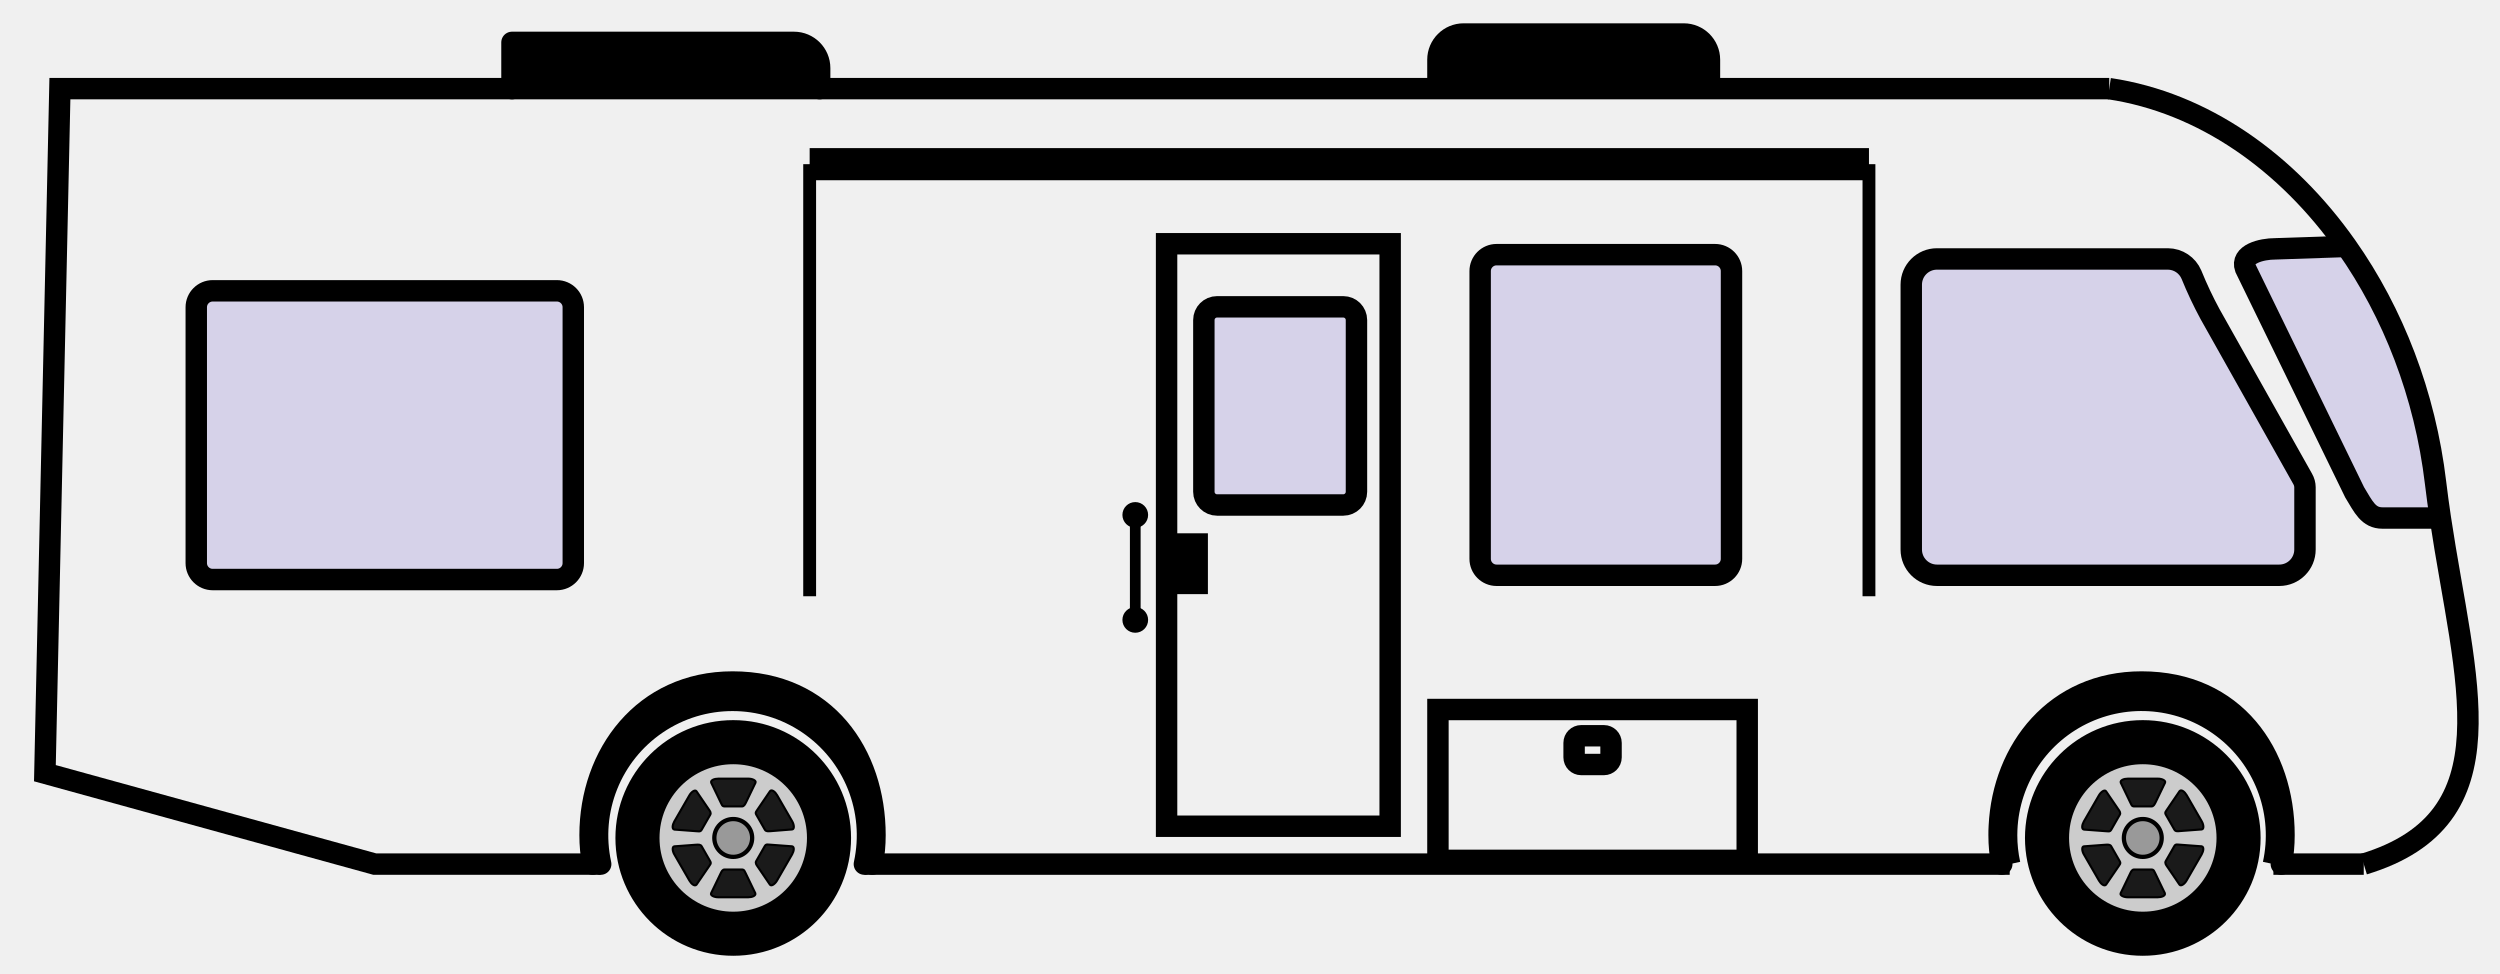
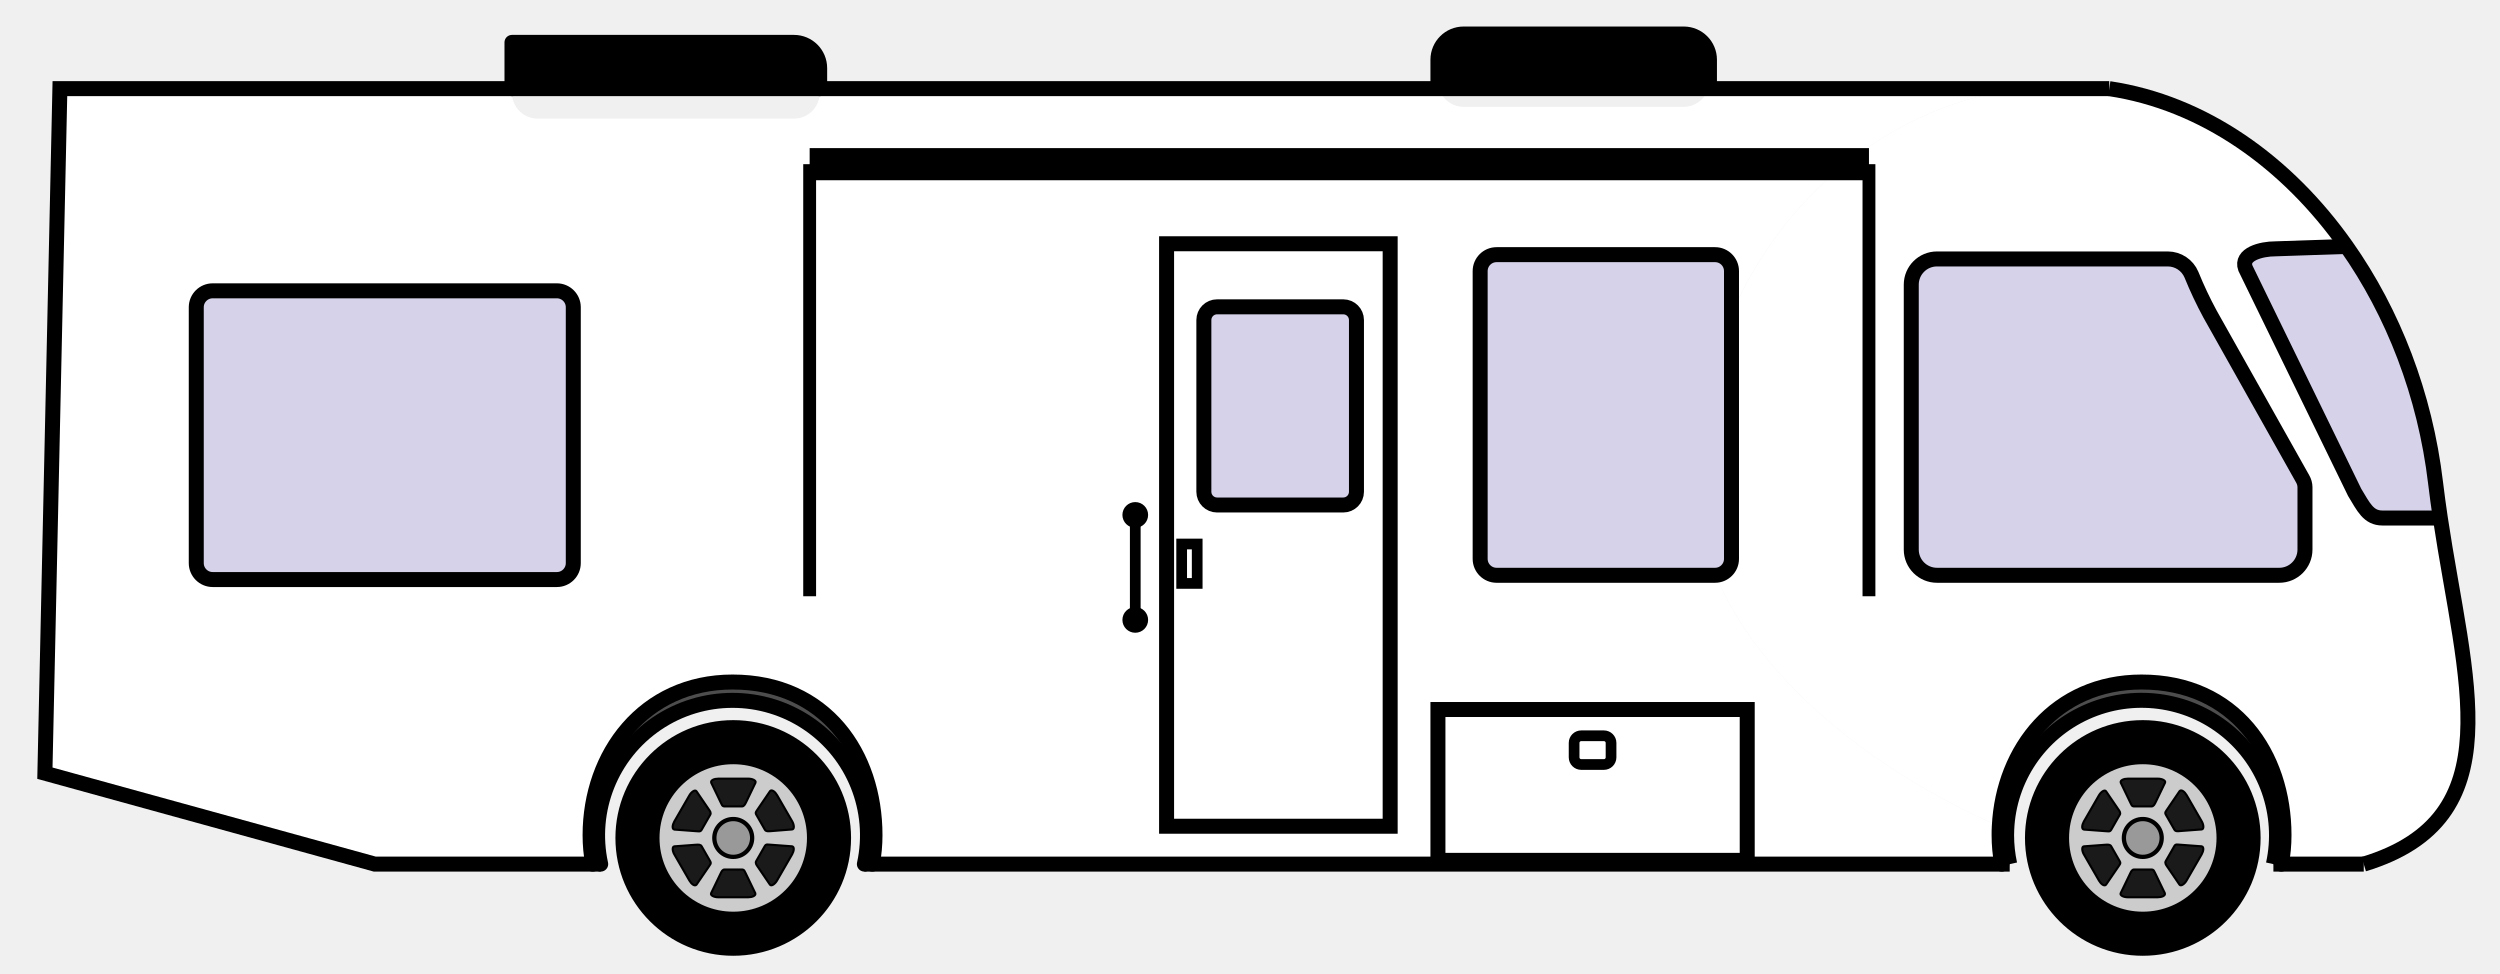
<svg xmlns="http://www.w3.org/2000/svg" id="RV" viewBox="0 0 1167.04 454.53">
  <defs>
-     <style>.cls-1,.cls-5{fill:#d6d2e9;}.cls-2{fill:#4d4d4d;}.cls-3,.cls-4,.cls-6,.cls-7{fill:none;}.cls-10,.cls-11,.cls-12,.cls-3,.cls-4,.cls-5,.cls-6,.cls-7,.cls-8,.cls-9{stroke:#000;}.cls-3,.cls-7,.cls-8{stroke-linecap:round;stroke-linejoin:round;}.cls-3,.cls-4,.cls-5{stroke-width:10px;}.cls-10,.cls-11,.cls-12,.cls-4,.cls-5,.cls-6,.cls-9{stroke-miterlimit:10;}.cls-6{stroke-width:15px;}.cls-7{stroke-width:5px;}.cls-9{stroke-width:4px;}.cls-10{fill:#ccc;stroke-width:3px;}.cls-11{fill:#999;stroke-width:2px;}.cls-12{fill:#1a1a1a;}</style>
+     <style>.cls-1,.cls-10{fill:#fff;}.cls-2,.cls-6{fill:#d6d2e9;}.cls-3{fill:#4d4d4d;}.cls-11,.cls-4,.cls-5,.cls-7,.cls-8{fill:none;}.cls-10,.cls-11,.cls-12,.cls-13,.cls-14,.cls-15,.cls-4,.cls-5,.cls-6,.cls-7,.cls-8,.cls-9{stroke:#000;}.cls-4,.cls-8,.cls-9{stroke-linecap:round;stroke-linejoin:round;}.cls-10,.cls-4,.cls-5,.cls-6{stroke-width:7px;}.cls-10,.cls-11,.cls-12,.cls-13,.cls-14,.cls-15,.cls-5,.cls-6,.cls-7{stroke-miterlimit:10;}.cls-7{stroke-width:15px;}.cls-11,.cls-8{stroke-width:5px;}.cls-12{stroke-width:4px;}.cls-13{fill:#ccc;stroke-width:3px;}.cls-14{fill:#999;stroke-width:2px;}.cls-15{fill:#1a1a1a;}</style>
  </defs>
-   <path class="cls-1" d="M1139.18,241.82h-27c-6.6,0-8.84-5.16-13-12l-51-104.66c-2.34-6.5,7.4-9,14-9l33.24-1.13c21.8,30.93,36.69,69.17,41.58,110.35Q1137.95,233.68,1139.18,241.82Z" />
-   <path class="cls-2" d="M1066.21,389.88a73.13,73.13,0,0,1-1.25,13.5h-3.7a63,63,0,1,0-124.49-16.1c-1.16-.49-2.31-1-3.46-1.49,1.73-36.13,26.4-67.41,66.4-67.41C1043.21,318.38,1066.21,352.05,1066.21,389.88Z" />
+   <path class="cls-1" d="M1139.18,241.82c11.41,76.22,34.4,140.3-35.74,161.56H1065a73.13,73.13,0,0,0,1.25-13.5c0-37.83-23-71.5-66.5-71.5-40,0-64.67,31.28-66.4,67.41C859.84,353.65,792,293.85,792,225.38,792,131,857.56,53,942.42,41.38h42.21c43.84,6.56,82.92,34.14,110.75,73.65l-33.24,1.13c-6.6,0-16.34,2.5-14,9l51,104.66c4.16,6.84,6.4,12,13,12Z" />
+   <path class="cls-2" d="M1139.18,241.82h-27c-6.6,0-8.84-5.16-13-12l-51-104.66c-2.34-6.5,7.4-9,14-9l33.24-1.13c21.8,30.93,36.69,69.17,41.58,110.35Q1137.95,233.68,1139.18,241.82Z" />
+   <path class="cls-3" d="M1066.21,389.88a73.13,73.13,0,0,1-1.25,13.5h-3.7a63,63,0,1,0-124.49-16.1c-1.16-.49-2.31-1-3.46-1.49,1.73-36.13,26.4-67.41,66.4-67.41C1043.21,318.38,1066.21,352.05,1066.21,389.88Z" />
+   <path class="cls-1" d="M797.44,41.38h145C857.56,53,792,131,792,225.38c0,68.47,67.88,128.27,141.35,160.41-.07,1.35-.1,2.72-.1,4.09a73.13,73.13,0,0,0,1.25,13.5H407.21a73.13,73.13,0,0,0,1.25-13.5c0-37.83-23-71.5-66.5-71.5-41.5,0-66.5,33.67-66.5,71.5a73.13,73.13,0,0,0,1.25,13.5H175L21,360.94,28,41.38H239v2a12,12,0,0,0,12,12H370.63a12,12,0,0,0,12-12v-2H671.77a12.05,12.05,0,0,0,11.48,8.5H786A12.05,12.05,0,0,0,797.44,41.38Z" />
  <path d="M798,27.88v10a11.9,11.9,0,0,1-.52,3.5H671.77a11.9,11.9,0,0,1-.52-3.5v-10a12,12,0,0,1,12-12H786A12,12,0,0,1,798,27.88Z" />
-   <path class="cls-2" d="M408.46,389.88a73.13,73.13,0,0,1-1.25,13.5h-3.7a63,63,0,1,0-123.1,0h-3.7a73.13,73.13,0,0,1-1.25-13.5c0-37.83,25-71.5,66.5-71.5C385.46,318.38,408.46,352.05,408.46,389.88Z" />
+   <path class="cls-3" d="M408.46,389.88a73.13,73.13,0,0,1-1.25,13.5h-3.7a63,63,0,1,0-123.1,0h-3.7a73.13,73.13,0,0,1-1.25-13.5c0-37.83,25-71.5,66.5-71.5C385.46,318.38,408.46,352.05,408.46,389.88Z" />
  <path d="M382.63,31.79v9.59H239V19.79H370.63A12,12,0,0,1,382.63,31.79Z" />
-   <path class="cls-3" d="M280.41,403.38a63,63,0,1,1,123.1,0" />
-   <polyline class="cls-4" points="280.41 403.38 276.71 403.38 174.96 403.38 20.96 360.94 27.96 41.38 238.96 41.38 382.63 41.38 671.77 41.38 797.44 41.38 942.42 41.38 984.63 41.38" />
-   <polyline class="cls-4" points="938.16 403.38 934.46 403.38 407.21 403.38 403.51 403.38" />
-   <polyline class="cls-4" points="1103.44 403.38 1064.96 403.38 1061.26 403.38" />
-   <path class="cls-4" d="M984.63,41.38c43.84,6.56,82.92,34.14,110.75,73.65,21.8,30.93,36.69,69.17,41.58,110.35q1,8.3,2.22,16.44c11.41,76.22,34.4,140.3-35.74,161.56" />
-   <path class="cls-4" d="M938.16,403.38a63.24,63.24,0,0,1-1.45-13.5c0-.87,0-1.74.06-2.6a63,63,0,1,1,124.49,16.1" />
-   <path class="cls-4" d="M671.77,41.38a11.9,11.9,0,0,1-.52-3.5v-10a12,12,0,0,1,12-12H786a12,12,0,0,1,12,12v10a11.9,11.9,0,0,1-.52,3.5" />
-   <path class="cls-3" d="M239,41.38V19.79H370.63a12,12,0,0,1,12,12v9.59" />
-   <path class="cls-3" d="M276.71,403.38a73.13,73.13,0,0,1-1.25-13.5c0-37.83,25-71.5,66.5-71.5,43.5,0,66.5,33.67,66.5,71.5a73.13,73.13,0,0,1-1.25,13.5" />
-   <path class="cls-3" d="M934.46,403.38a73.13,73.13,0,0,1-1.25-13.5c0-1.37,0-2.74.1-4.09,1.73-36.13,26.4-67.41,66.4-67.41,43.5,0,66.5,33.67,66.5,71.5a73.13,73.13,0,0,1-1.25,13.5" />
-   <path class="cls-4" d="M1139.18,241.82h-27c-6.6,0-8.84-5.16-13-12l-51-104.66c-2.34-6.5,7.4-9,14-9l33.24-1.13" />
-   <rect class="cls-5" x="112.23" y="115.16" width="134.78" height="176" rx="7.67" ry="7.67" transform="translate(382.78 23.53) rotate(90)" />
-   <rect class="cls-5" x="690.96" y="118.88" width="117.33" height="149.67" rx="7.67" ry="7.67" />
-   <line class="cls-6" x1="377.96" y1="76.64" x2="872.46" y2="76.64" />
+   <path class="cls-4" d="M280.41,403.38a63,63,0,1,1,123.1,0" />
+   <polyline class="cls-5" points="280.41 403.38 276.71 403.38 174.96 403.38 20.96 360.94 27.96 41.38 238.96 41.38 382.63 41.38 671.77 41.38 797.44 41.38 942.42 41.38 984.63 41.38" />
+   <polyline class="cls-5" points="938.16 403.38 934.46 403.38 407.21 403.38 403.51 403.38" />
+   <polyline class="cls-5" points="1103.44 403.38 1064.96 403.38 1061.26 403.38" />
+   <path class="cls-5" d="M984.63,41.38c43.84,6.56,82.92,34.14,110.75,73.65,21.8,30.93,36.69,69.17,41.58,110.35q1,8.3,2.22,16.44c11.41,76.22,34.4,140.3-35.74,161.56" />
+   <path class="cls-5" d="M938.16,403.38a63.24,63.24,0,0,1-1.45-13.5c0-.87,0-1.74.06-2.6a63,63,0,1,1,124.49,16.1" />
+   <path class="cls-5" d="M671.77,41.38a11.9,11.9,0,0,1-.52-3.5v-10a12,12,0,0,1,12-12H786a12,12,0,0,1,12,12v10a11.9,11.9,0,0,1-.52,3.5" />
+   <path class="cls-4" d="M239,41.38V19.79H370.63a12,12,0,0,1,12,12v9.59" />
+   <path class="cls-4" d="M276.71,403.38a73.13,73.13,0,0,1-1.25-13.5c0-37.83,25-71.5,66.5-71.5,43.5,0,66.5,33.67,66.5,71.5a73.13,73.13,0,0,1-1.25,13.5" />
+   <path class="cls-4" d="M934.46,403.38a73.13,73.13,0,0,1-1.25-13.5c0-1.37,0-2.74.1-4.09,1.73-36.13,26.4-67.41,66.4-67.41,43.5,0,66.5,33.67,66.5,71.5a73.13,73.13,0,0,1-1.25,13.5" />
+   <path class="cls-5" d="M1139.18,241.82h-27c-6.6,0-8.84-5.16-13-12l-51-104.66c-2.34-6.5,7.4-9,14-9l33.24-1.13" />
+   <rect class="cls-6" x="112.23" y="115.16" width="134.78" height="176" rx="7.67" ry="7.67" transform="translate(382.78 23.53) rotate(90)" />
+   <rect class="cls-6" x="690.96" y="118.88" width="117.33" height="149.67" rx="7.67" ry="7.67" />
+   <line class="cls-7" x1="377.96" y1="76.64" x2="872.46" y2="76.64" />
  <rect x="869.46" y="76.64" width="6" height="201.7" />
  <rect x="374.96" y="76.64" width="6" height="201.7" />
-   <rect class="cls-4" x="734.82" y="343.47" width="17.24" height="13.41" rx="3.33" ry="3.33" />
-   <line class="cls-7" x1="529.96" y1="240.38" x2="529.96" y2="289.38" />
-   <circle class="cls-8" cx="529.96" cy="240.38" r="5.5" />
-   <circle class="cls-8" cx="529.96" cy="289.38" r="5.5" />
-   <rect class="cls-4" x="544.58" y="113.79" width="104.37" height="271.91" />
-   <rect class="cls-5" x="561.98" y="143.23" width="71.24" height="92.51" rx="6.17" ry="6.17" />
-   <rect class="cls-4" x="551.62" y="253.95" width="7.25" height="18.4" />
-   <rect class="cls-4" x="671.25" y="331.21" width="144.38" height="70.42" />
-   <path class="cls-5" d="M1076,227.45v29.1a12,12,0,0,1-12,12H904.21a12,12,0,0,1-12-12V132.88a12,12,0,0,1,12-12H1012a12,12,0,0,1,11,7.34,183.49,183.49,0,0,0,8.7,18.44l43.23,76.91A7.89,7.89,0,0,1,1076,227.45Z" />
+   <line class="cls-8" x1="529.96" y1="240.38" x2="529.96" y2="289.38" />
+   <circle class="cls-9" cx="529.96" cy="240.38" r="5.5" />
+   <circle class="cls-9" cx="529.96" cy="289.38" r="5.5" />
+   <rect class="cls-10" x="544.58" y="113.79" width="104.37" height="271.91" />
+   <rect class="cls-6" x="561.98" y="143.23" width="71.24" height="92.51" rx="6.17" ry="6.17" />
+   <rect class="cls-11" x="551.62" y="253.95" width="7.25" height="18.4" />
+   <rect class="cls-10" x="671.25" y="331.21" width="144.38" height="70.42" />
+   <path class="cls-6" d="M1076,227.45v29.1a12,12,0,0,1-12,12H904.21a12,12,0,0,1-12-12V132.88a12,12,0,0,1,12-12H1012a12,12,0,0,1,11,7.34,183.49,183.49,0,0,0,8.7,18.44l43.23,76.91A7.89,7.89,0,0,1,1076,227.45Z" />
  <g id="Tires">
-     <circle class="cls-9" cx="342.29" cy="391.17" r="53" />
-     <circle class="cls-10" cx="342.29" cy="391.17" r="35.92" />
-     <circle class="cls-11" cx="342.29" cy="391.17" r="8.83" />
-     <path class="cls-12" d="M346.31,376.45h-8c-1.28,0-1.29-.85-1.87-1.86L332,365.36c-.37-1.13,1.47-1.86,3.27-1.86h14.14c1.8,0,3.7.86,3.27,1.86l-4.45,9.23C347.74,375.5,347.34,376.45,346.31,376.45Z" />
-     <path class="cls-12" d="M331.55,380.33l-4,7c-.64,1.1-1.38.69-2.55.68l-10.22-.76c-1.16-.24-.87-2.2,0-3.76l7.06-12.24c.9-1.56,2.6-2.77,3.26-1.91l5.76,8.47C331.43,378.62,332.06,379.44,331.55,380.33Z" />
-     <path class="cls-12" d="M327.53,395.05l4,7c.64,1.11-.09,1.54-.68,2.55L325.11,413c-.8.88-2.36-.35-3.26-1.91l-7.06-12.24c-.9-1.56-1.1-3.63,0-3.76l10.22-.76C326,394.3,327,394.16,327.53,395.05Z" />
-     <path class="cls-12" d="M338.27,405.9h8c1.28,0,1.29.85,1.87,1.86l4.45,9.23c.37,1.13-1.47,1.86-3.27,1.86H335.22c-1.8,0-3.7-.86-3.27-1.86l4.45-9.23C336.84,406.85,337.24,405.9,338.27,405.9Z" />
-     <path class="cls-12" d="M353,402l4-7c.64-1.1,1.38-.69,2.55-.68l10.21.76c1.17.24.88,2.2,0,3.76l-7.06,12.24c-.9,1.56-2.6,2.77-3.26,1.91l-5.76-8.47C353.14,403.73,352.51,402.91,353,402Z" />
-     <path class="cls-12" d="M357.05,387.3l-4-7c-.64-1.11.09-1.54.68-2.55l5.76-8.47c.8-.88,2.36.35,3.26,1.91l7.06,12.24c.9,1.56,1.1,3.63,0,3.76L359.6,388C358.59,388.05,357.56,388.19,357.05,387.3Z" />
-     <circle class="cls-9" cx="1000.29" cy="391.17" r="53" />
-     <circle class="cls-10" cx="1000.29" cy="391.17" r="35.92" />
-     <circle class="cls-11" cx="1000.29" cy="391.17" r="8.83" />
-     <path class="cls-12" d="M1004.31,376.45h-8c-1.28,0-1.29-.85-1.87-1.86L990,365.36c-.37-1.13,1.47-1.86,3.27-1.86h14.14c1.8,0,3.7.86,3.27,1.86l-4.45,9.23C1005.74,375.5,1005.34,376.45,1004.31,376.45Z" />
-     <path class="cls-12" d="M989.55,380.33l-4,7c-.64,1.1-1.38.69-2.55.68l-10.22-.76c-1.16-.24-.87-2.2,0-3.76l7.06-12.24c.9-1.56,2.6-2.77,3.26-1.91l5.76,8.47C989.43,378.62,990.06,379.44,989.55,380.33Z" />
-     <path class="cls-12" d="M985.53,395.05l4,7c.64,1.11-.09,1.54-.68,2.55L983.11,413c-.8.88-2.36-.35-3.26-1.91l-7.06-12.24c-.9-1.56-1.1-3.63,0-3.76l10.22-.76C984,394.3,985,394.16,985.53,395.05Z" />
-     <path class="cls-12" d="M996.27,405.9h8c1.28,0,1.29.85,1.87,1.86l4.45,9.23c.37,1.13-1.47,1.86-3.27,1.86H993.22c-1.8,0-3.7-.86-3.27-1.86l4.45-9.23C994.84,406.85,995.24,405.9,996.27,405.9Z" />
-     <path class="cls-12" d="M1011,402l4-7c.64-1.1,1.38-.69,2.55-.68l10.21.76c1.17.24.88,2.2,0,3.76l-7.06,12.24c-.9,1.56-2.6,2.77-3.26,1.91l-5.76-8.47C1011.14,403.73,1010.51,402.91,1011,402Z" />
-     <path class="cls-12" d="M1015.05,387.3l-4-7c-.64-1.11.09-1.54.68-2.55l5.76-8.47c.8-.88,2.36.35,3.26,1.91l7.06,12.24c.9,1.56,1.1,3.63,0,3.76l-10.21.76C1016.59,388.05,1015.56,388.19,1015.05,387.3Z" />
+     <circle class="cls-12" cx="342.29" cy="391.17" r="53" />
+     <circle class="cls-13" cx="342.29" cy="391.17" r="35.92" />
+     <circle class="cls-14" cx="342.29" cy="391.17" r="8.83" />
+     <path class="cls-15" d="M346.31,376.45h-8c-1.28,0-1.29-.85-1.87-1.86L332,365.36c-.37-1.13,1.47-1.86,3.27-1.86h14.14c1.8,0,3.7.86,3.27,1.86l-4.45,9.23C347.74,375.5,347.34,376.45,346.31,376.45Z" />
+     <path class="cls-15" d="M331.55,380.33l-4,7c-.64,1.1-1.38.69-2.55.68l-10.22-.76c-1.16-.24-.87-2.2,0-3.76l7.06-12.24c.9-1.56,2.6-2.77,3.26-1.91l5.76,8.47C331.43,378.62,332.06,379.44,331.55,380.33Z" />
+     <path class="cls-15" d="M327.53,395.05l4,7c.64,1.11-.09,1.54-.68,2.55L325.11,413c-.8.88-2.36-.35-3.26-1.91l-7.06-12.24c-.9-1.56-1.1-3.63,0-3.76l10.22-.76C326,394.3,327,394.16,327.53,395.05Z" />
+     <path class="cls-15" d="M338.27,405.9h8c1.28,0,1.29.85,1.87,1.86l4.45,9.23c.37,1.13-1.47,1.86-3.27,1.86H335.22c-1.8,0-3.7-.86-3.27-1.86l4.45-9.23C336.84,406.85,337.24,405.9,338.27,405.9Z" />
+     <path class="cls-15" d="M353,402l4-7c.64-1.1,1.38-.69,2.55-.68l10.21.76c1.17.24.88,2.2,0,3.76l-7.06,12.24c-.9,1.56-2.6,2.77-3.26,1.91l-5.76-8.47C353.14,403.73,352.51,402.91,353,402Z" />
+     <path class="cls-15" d="M357.05,387.3l-4-7c-.64-1.11.09-1.54.68-2.55l5.76-8.47c.8-.88,2.36.35,3.26,1.91l7.06,12.24c.9,1.56,1.1,3.63,0,3.76L359.6,388C358.59,388.05,357.56,388.19,357.05,387.3Z" />
+     <circle class="cls-12" cx="1000.29" cy="391.17" r="53" />
+     <circle class="cls-13" cx="1000.29" cy="391.17" r="35.92" />
+     <circle class="cls-14" cx="1000.29" cy="391.17" r="8.83" />
+     <path class="cls-15" d="M1004.31,376.45h-8c-1.28,0-1.29-.85-1.87-1.86L990,365.36c-.37-1.13,1.47-1.86,3.27-1.86h14.14c1.8,0,3.7.86,3.27,1.86l-4.45,9.23C1005.74,375.5,1005.34,376.45,1004.31,376.45Z" />
+     <path class="cls-15" d="M989.55,380.33l-4,7c-.64,1.1-1.38.69-2.55.68l-10.22-.76c-1.16-.24-.87-2.2,0-3.76l7.06-12.24c.9-1.56,2.6-2.77,3.26-1.91l5.76,8.47C989.43,378.62,990.06,379.44,989.55,380.33Z" />
+     <path class="cls-15" d="M985.53,395.05l4,7c.64,1.11-.09,1.54-.68,2.55L983.11,413c-.8.88-2.36-.35-3.26-1.91l-7.06-12.24c-.9-1.56-1.1-3.63,0-3.76l10.22-.76C984,394.3,985,394.16,985.53,395.05Z" />
+     <path class="cls-15" d="M996.27,405.9h8c1.28,0,1.29.85,1.87,1.86l4.45,9.23c.37,1.13-1.47,1.86-3.27,1.86H993.22c-1.8,0-3.7-.86-3.27-1.86l4.45-9.23C994.84,406.85,995.24,405.9,996.27,405.9Z" />
+     <path class="cls-15" d="M1011,402l4-7c.64-1.1,1.38-.69,2.55-.68l10.21.76c1.17.24.88,2.2,0,3.76l-7.06,12.24c-.9,1.56-2.6,2.77-3.26,1.91l-5.76-8.47C1011.14,403.73,1010.51,402.91,1011,402Z" />
+     <path class="cls-15" d="M1015.05,387.3l-4-7c-.64-1.11.09-1.54.68-2.55l5.76-8.47c.8-.88,2.36.35,3.26,1.91l7.06,12.24c.9,1.56,1.1,3.63,0,3.76l-10.21.76C1016.59,388.05,1015.56,388.19,1015.05,387.3Z" />
  </g>
+   <rect class="cls-11" x="734.82" y="343.47" width="17.24" height="13.41" rx="3.33" ry="3.33" />
</svg>
